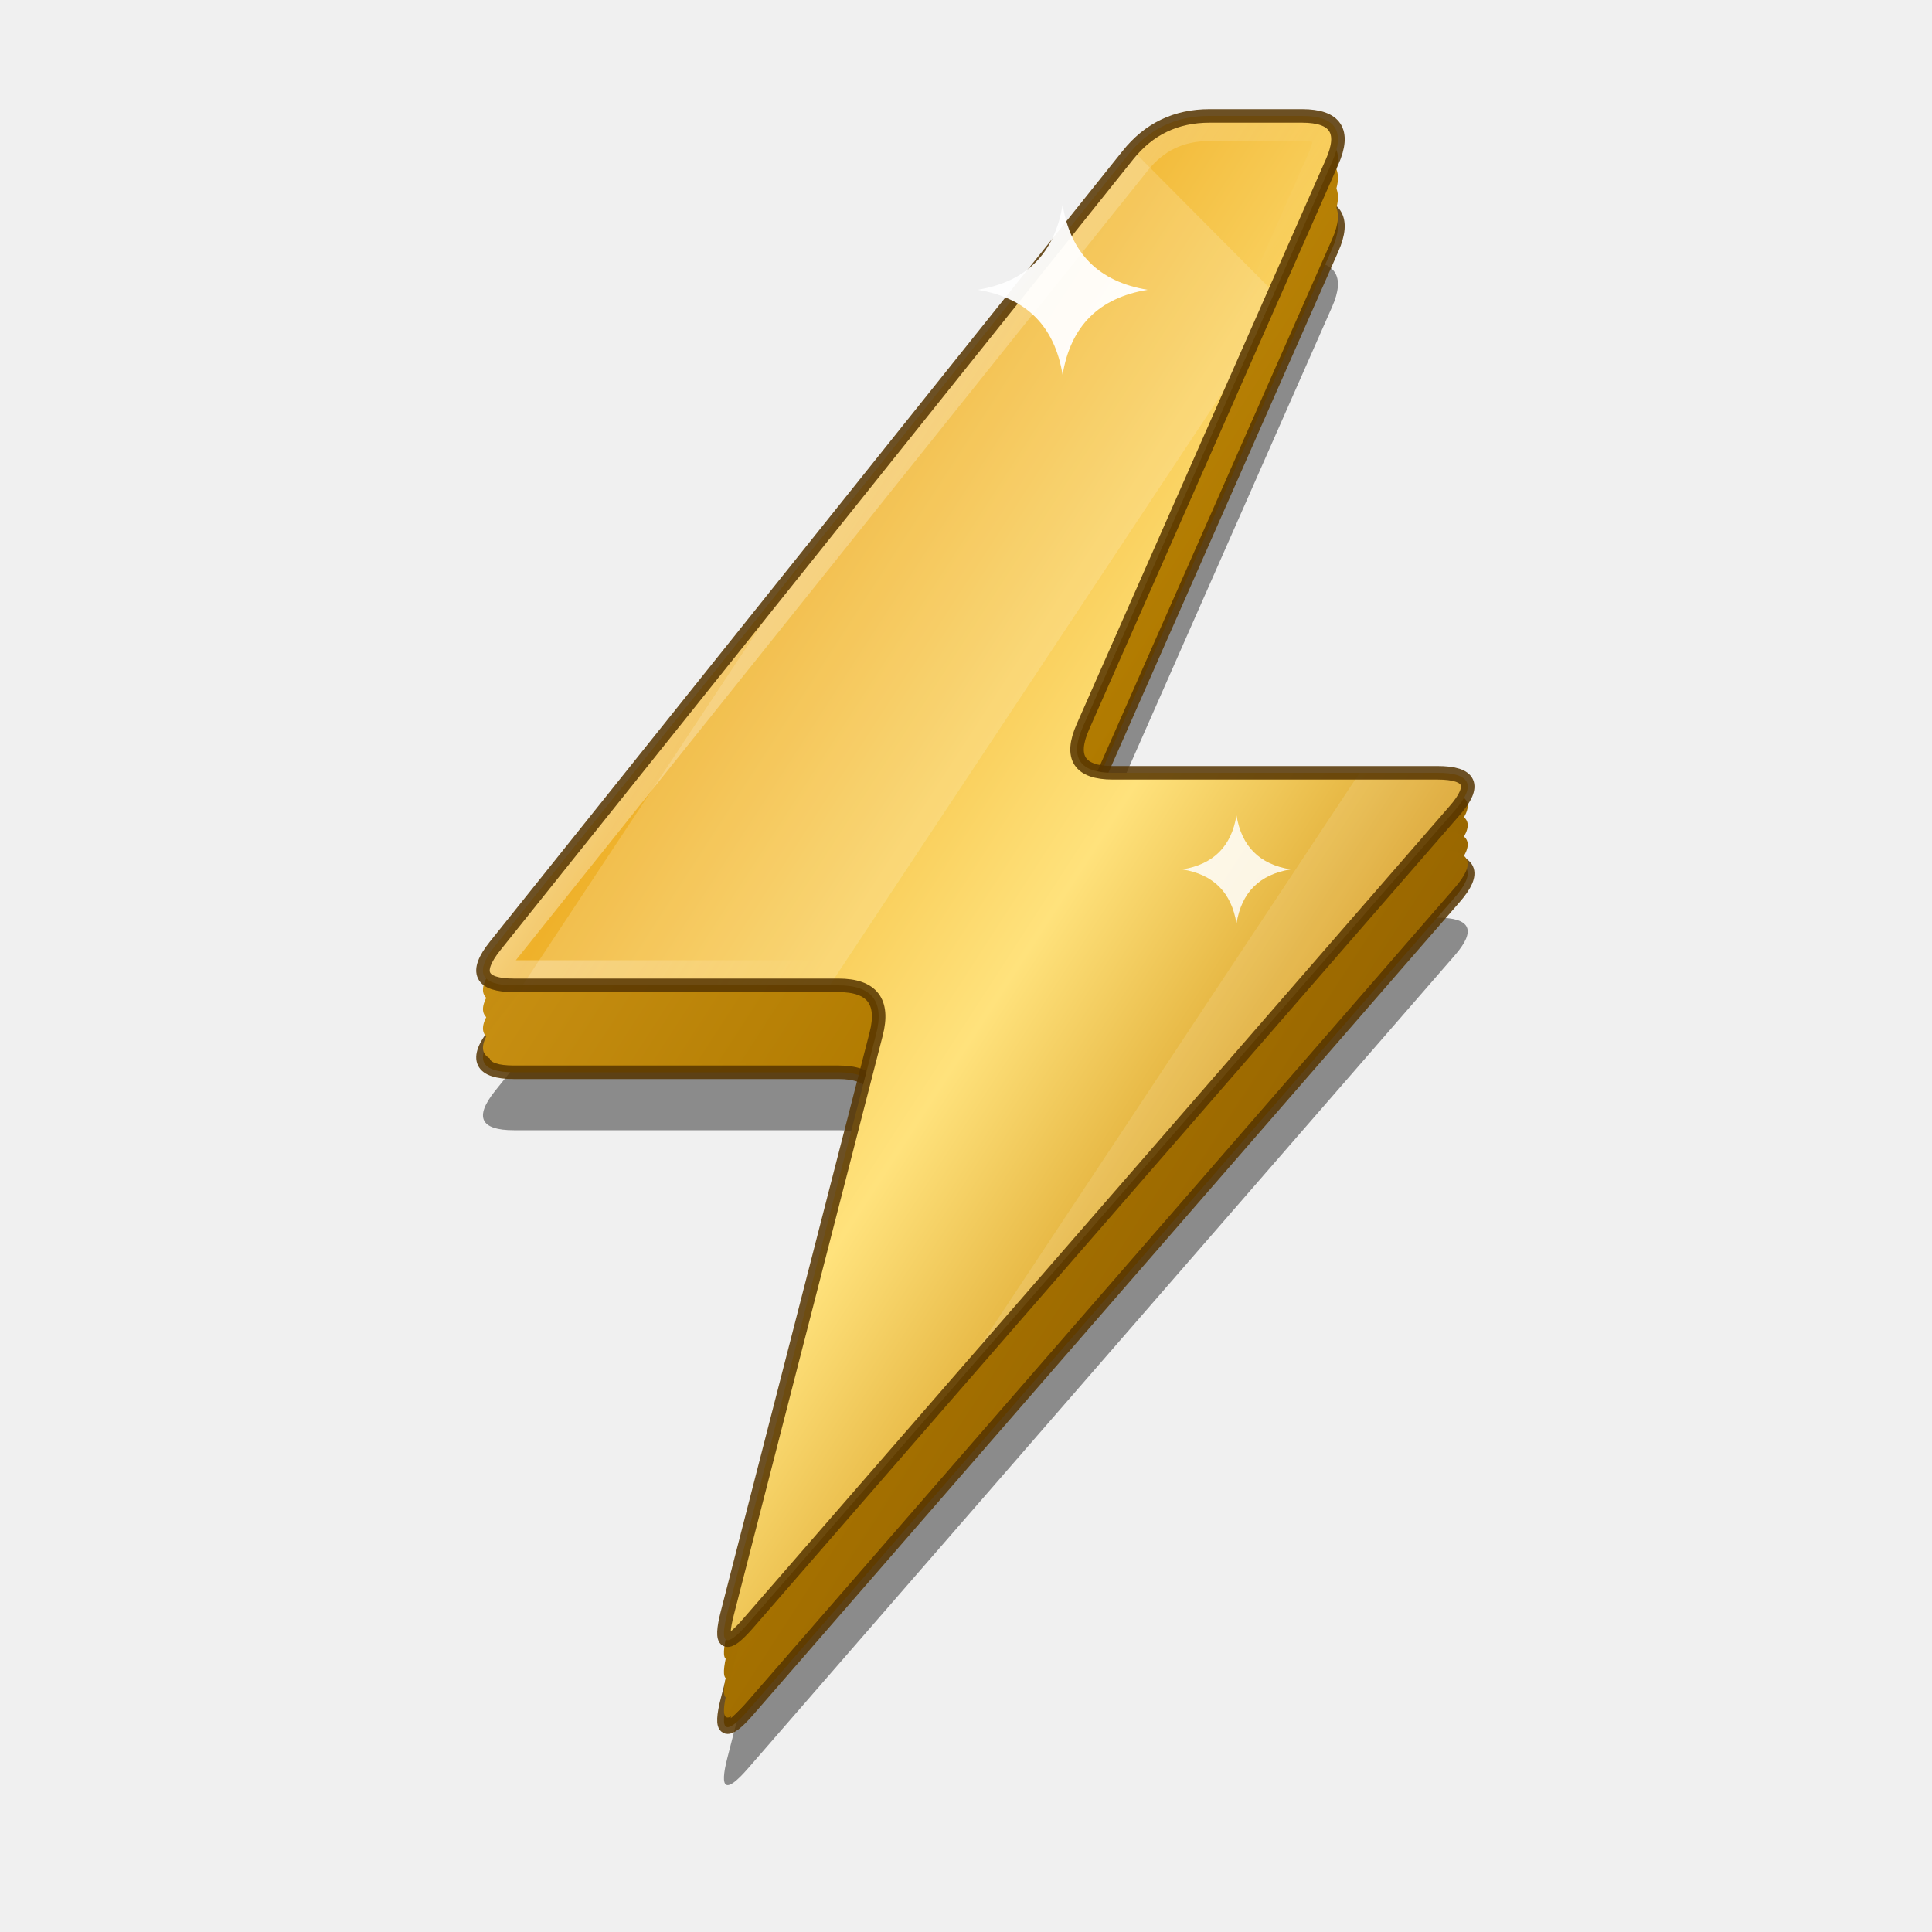
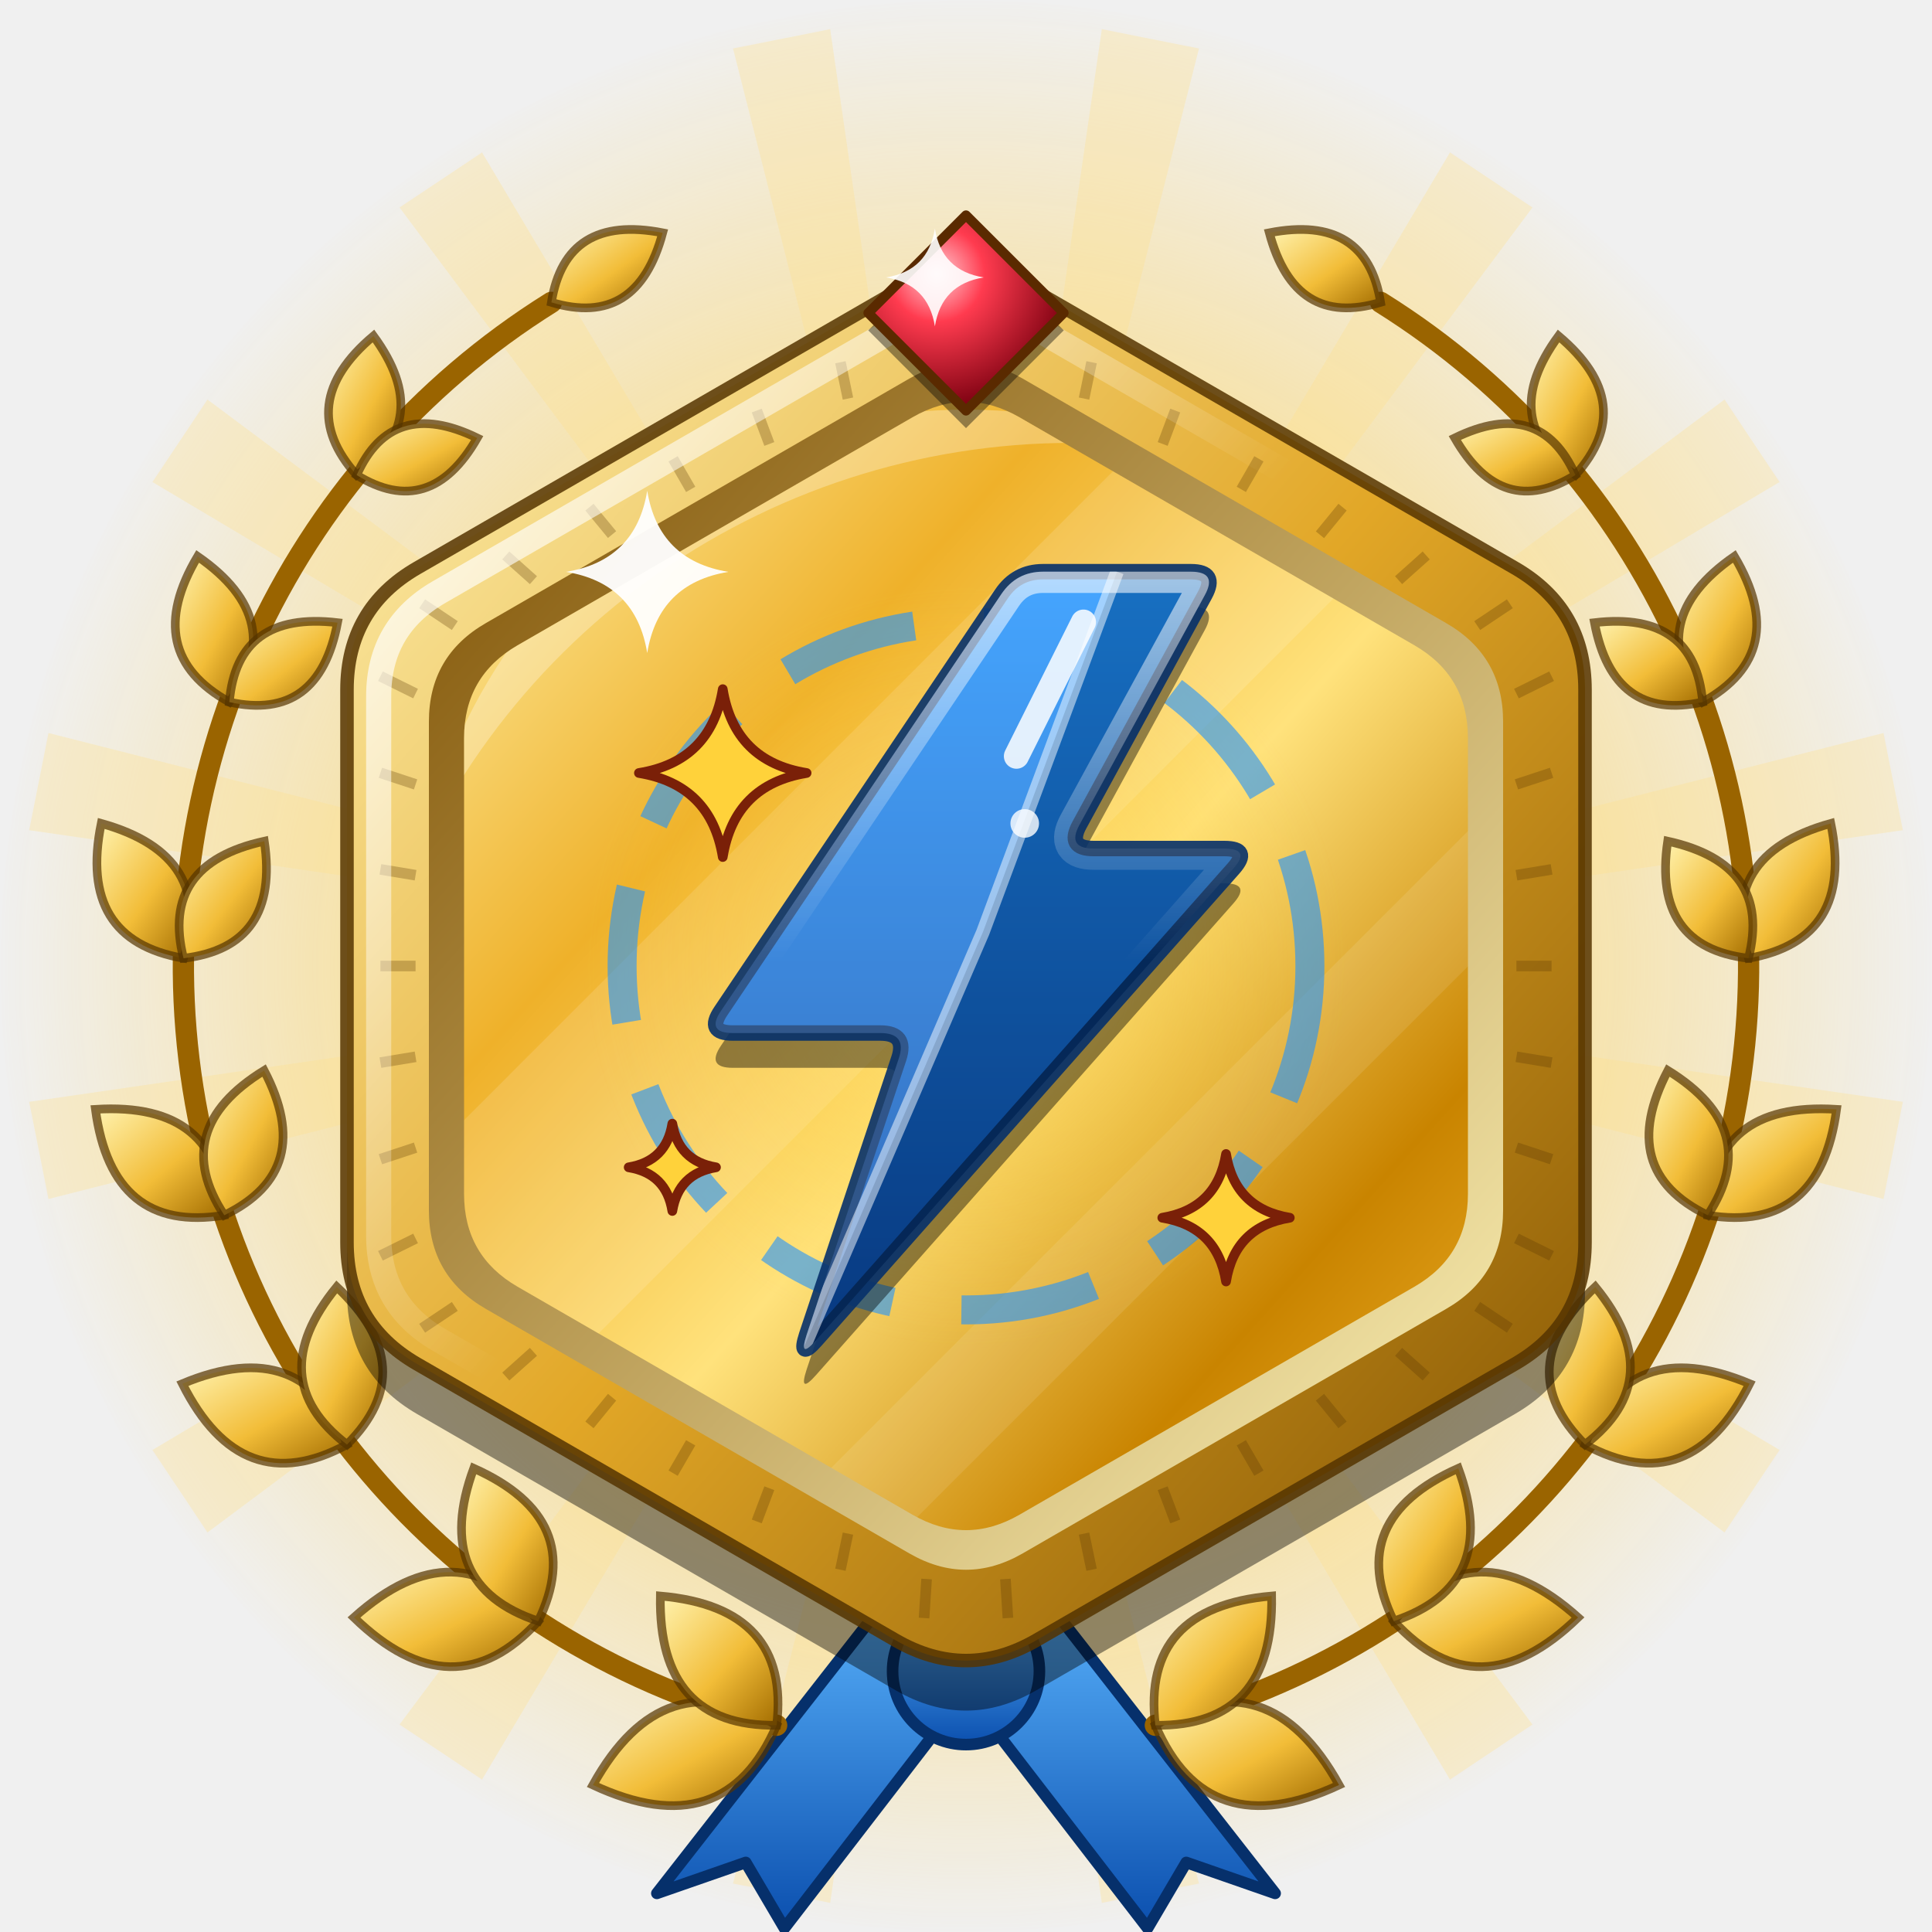
<svg xmlns="http://www.w3.org/2000/svg" width="120" height="120" viewBox="0 0 100 100">
  <defs>
-     <linearGradient id="m" x1="0" y1="0" x2="1" y2="1">
+     <linearGradient id="racha-oro-sym" x1="0" y1="0" x2="0" y2="1">
+       <stop offset="0" stop-color="#1f93ff" />
+       <stop offset="1" stop-color="#0a4aa8" />
+     </linearGradient>
+     <linearGradient id="racha-oro-symD" x1="0" y1="0" x2="0" y2="1">
+       <stop offset="0" stop-color="#0a4aa8" />
+       <stop offset="1" stop-color="#06306b" />
+     </linearGradient>
+     <linearGradient id="racha-oro-light" x1="0" y1="0" x2="0" y2="1">
+       <stop offset="0" stop-color="#fff8cf" />
+       <stop offset="1" stop-color="#ffc22e" />
+     </linearGradient>
+     <linearGradient id="racha-oro-symHl" x1="0" y1="0" x2="0" y2="1">
+       <stop offset="0" stop-color="#fff" stop-opacity="0.6" />
+       <stop offset="0.5" stop-color="#fff" stop-opacity="0" />
+       <stop offset="1" stop-color="#fff" stop-opacity="0" />
+     </linearGradient>
+     <linearGradient id="racha-oro-acc" x1="0" y1="0" x2="0" y2="1">
+       <stop offset="0" stop-color="#ff8a4a" />
+       <stop offset="1" stop-color="#d93a12" />
+     </linearGradient>
+     <linearGradient id="racha-oro-flame" x1="0" y1="0" x2="0" y2="1">
+       <stop offset="0" stop-color="#ffc23a" />
+       <stop offset="0.55" stop-color="#ff7a1a" />
+       <stop offset="1" stop-color="#d93a12" />
+     </linearGradient>
+     <linearGradient id="racha-oro-flameIn" x1="0" y1="0" x2="0" y2="1">
+       <stop offset="0" stop-color="#fffbe0" />
+       <stop offset="1" stop-color="#ffd23a" />
+     </linearGradient>
+     <radialGradient id="racha-oro-glow" cx="0.5" cy="0.5" r="0.5">
+       <stop offset="0.45" stop-color="#ffcf47" stop-opacity="0.6" />
+       <stop offset="1" stop-color="#ffcf47" stop-opacity="0" />
+     </radialGradient>
+     <linearGradient id="racha-oro-leaf" x1="0" y1="0" x2="1" y2="1">
+       <stop offset="0" stop-color="#fff3b0" />
+       <stop offset="0.55" stop-color="#f2bd38" />
+       <stop offset="1" stop-color="#a26c00" />
+     </linearGradient>
+     <linearGradient id="racha-oro-ribbon" x1="0" y1="0" x2="0" y2="1">
+       <stop offset="0" stop-color="#5cb6ff" />
+       <stop offset="1" stop-color="#0b4fae" />
+     </linearGradient>
+     <radialGradient id="racha-oro-gem" cx="0.35" cy="0.3" r="0.7">
+       <stop offset="0" stop-color="#ffd0d6" />
+       <stop offset="0.35" stop-color="#ff3b4f" />
+       <stop offset="1" stop-color="#7a0010" />
+     </radialGradient>
+     <linearGradient id="racha-oro-rim" x1="0" y1="0" x2="1" y2="1">
+       <stop offset="0" stop-color="#fff4b8" />
+       <stop offset="0.5" stop-color="#e2a727" />
+       <stop offset="1" stop-color="#7d4f00" />
+     </linearGradient>
+     <linearGradient id="racha-oro-rimIn" x1="0" y1="0" x2="1" y2="1">
+       <stop offset="0" stop-color="#7d4f00" />
+       <stop offset="1" stop-color="#fff4b8" />
+     </linearGradient>
+     <linearGradient id="racha-oro-hl" x1="0" y1="0" x2="1" y2="1">
+       <stop offset="0" stop-color="#fff" stop-opacity="0.95" />
+       <stop offset="0.45" stop-color="#fff" stop-opacity="0" />
+       <stop offset="1" stop-color="#fff" stop-opacity="0" />
+     </linearGradient>
+     <linearGradient id="racha-oro-face" x1="0" y1="0" x2="1" y2="1">
      <stop offset="0" stop-color="#fff4b0" />
      <stop offset="0.3" stop-color="#efb12a" />
      <stop offset="0.55" stop-color="#ffe27c" />
      <stop offset="0.8" stop-color="#c98400" />
      <stop offset="1" stop-color="#efb12a" />
    </linearGradient>
-     <linearGradient id="md" x1="0" y1="0" x2="1" y2="1">
-       <stop offset="0" stop-color="#e2a727" />
-       <stop offset="0.5" stop-color="#b07a00" />
-       <stop offset="1" stop-color="#7d4f00" />
-     </linearGradient>
-     <linearGradient id="ml" x1="0" y1="0" x2="1" y2="1">
-       <stop offset="0" stop-color="#fffbe0" />
-       <stop offset="0.5" stop-color="#ffe27c" />
-       <stop offset="1" stop-color="#efb12a" />
-     </linearGradient>
-     <linearGradient id="hl" x1="0" y1="0" x2="1" y2="1">
-       <stop offset="0" stop-color="#fff" stop-opacity="0.95" />
-       <stop offset="0.45" stop-color="#fff" stop-opacity="0" />
-       <stop offset="1" stop-color="#fff" stop-opacity="0" />
-     </linearGradient>
-     <clipPath id="c0">
-       <path d="M62.6,6Q60,6 58.38,8.03L25.62,48.97Q24,51 26.6,51L43.4,51Q46,51 45.35,53.52L37.65,83.48Q37,86 38.71,84.04L75.29,41.96Q77,40 74.4,40L57.6,40Q55,40 56.05,37.62L68.95,8.38Q70,6 67.4,6Z" />
+     <clipPath id="racha-oro-fc">
+       <path d="M47.23,21.6Q50,20 52.77,21.6L73.21,33.4Q75.98,35 75.98,38.2L75.98,61.8Q75.98,65 73.21,66.6L52.77,78.4Q50,80 47.23,78.4L26.79,66.6Q24.02,65 24.02,61.8L24.02,38.2Q24.02,35 26.79,33.4Z" />
+     </clipPath>
+     <radialGradient id="racha-oro-boltGlow" cx="0.5" cy="0.5" r="0.5">
+       <stop offset="0" stop-color="#ffe27c" stop-opacity="0.55" />
+       <stop offset="0.6" stop-color="#ffd23a" stop-opacity="0.18" />
+       <stop offset="1" stop-color="#ffd23a" stop-opacity="0" />
+     </radialGradient>
+     <clipPath id="racha-oro-bolt">
+       <path d="M51.83,30.75Q52.61,29.59 53.99,29.59L61.64,29.59Q63.03,29.59 62.36,30.81L55.87,42.7Q55.21,43.92 56.6,43.92L63.37,43.92Q64.76,43.92 63.84,44.96L42.24,69.37Q41.32,70.41 41.75,69.09L46.52,54.79Q46.96,53.47 45.57,53.47L37.93,53.47Q36.54,53.47 37.32,52.32Z" />
    </clipPath>
  </defs>
-   <path d="M62.6,13.5Q60,13.5 58.38,15.53L25.62,56.47Q24,58.5 26.6,58.5L43.4,58.5Q46,58.5 45.35,61.02L37.65,90.98Q37,93.5 38.71,91.54L75.29,49.46Q77,47.5 74.4,47.5L57.6,47.5Q55,47.5 56.05,45.12L68.95,15.88Q70,13.5 67.4,13.5Z" fill="#000" opacity="0.42" />
-   <path d="M62.6,10.5Q60,10.5 58.38,12.53L25.62,53.47Q24,55.5 26.6,55.5L43.4,55.5Q46,55.5 45.35,58.02L37.65,87.98Q37,90.5 38.71,88.54L75.29,46.46Q77,44.5 74.4,44.5L57.6,44.5Q55,44.5 56.05,42.12L68.95,12.88Q70,10.5 67.4,10.5Z" fill="url(#md)" stroke="#553400" stroke-width="0.7" stroke-opacity="0.85" stroke-linejoin="round" />
-   <path d="M62.6,7Q60,7 58.38,9.03L25.62,49.97Q24,52 26.6,52L43.4,52Q46,52 45.35,54.52L37.65,84.48Q37,87 38.71,85.04L75.29,42.96Q77,41 74.4,41L57.6,41Q55,41 56.05,38.62L68.95,9.38Q70,7 67.4,7Z" fill="url(#md)" />
-   <path d="M62.6,8Q60,8 58.38,10.03L25.62,50.97Q24,53 26.6,53L43.4,53Q46,53 45.35,55.52L37.65,85.48Q37,88 38.71,86.04L75.29,43.96Q77,42 74.4,42L57.6,42Q55,42 56.05,39.62L68.95,10.38Q70,8 67.4,8Z" fill="url(#md)" />
-   <path d="M62.6,9Q60,9 58.38,11.03L25.62,51.97Q24,54 26.6,54L43.4,54Q46,54 45.35,56.52L37.65,86.48Q37,89 38.71,87.04L75.29,44.96Q77,43 74.4,43L57.6,43Q55,43 56.05,40.62L68.95,11.38Q70,9 67.4,9Z" fill="url(#md)" />
-   <path d="M62.6,10Q60,10 58.38,12.03L25.62,52.97Q24,55 26.6,55L43.4,55Q46,55 45.35,57.52L37.65,87.48Q37,90 38.71,88.04L75.29,45.96Q77,44 74.4,44L57.6,44Q55,44 56.05,41.62L68.95,12.38Q70,10 67.4,10Z" fill="url(#md)" />
-   <path d="M62.6,6Q60,6 58.38,8.03L25.62,48.97Q24,51 26.6,51L43.4,51Q46,51 45.35,53.52L37.65,83.48Q37,86 38.71,84.04L75.29,41.96Q77,40 74.4,40L57.6,40Q55,40 56.05,37.62L68.95,8.38Q70,6 67.4,6Z" fill="url(#m)" />
-   <g clip-path="url(#c0)">
-     <polygon points="24,55.6 56.86,6 66.4,15.6 30.36,70" fill="#fff" opacity="0.16" />
-     <polygon points="39.9,86 77,30 77,39.6 46.26,86" fill="#fff" opacity="0.12" />
-     <path d="M62.6,6Q60,6 58.38,8.03L25.62,48.97Q24,51 26.6,51L43.4,51Q46,51 45.35,53.52L37.65,83.48Q37,86 38.71,84.04L75.29,41.96Q77,40 74.4,40L57.6,40Q55,40 56.05,37.62L68.95,8.38Q70,6 67.4,6Z" fill="none" stroke="url(#hl)" stroke-width="2.6" />
+   <circle cx="50" cy="50" r="50" fill="url(#racha-oro-glow)" />
+   <polygon points="50,50 98.49,57.03 97.49,62.06" fill="#ffe08a" opacity="0.32" />
+   <polygon points="50,50 92.11,75.05 89.26,79.32" fill="#ffe08a" opacity="0.32" />
+   <polygon points="50,50 79.32,89.26 75.05,92.11" fill="#ffe08a" opacity="0.32" />
+   <polygon points="50,50 62.06,97.49 57.03,98.49" fill="#ffe08a" opacity="0.32" />
+   <polygon points="50,50 42.97,98.49 37.94,97.49" fill="#ffe08a" opacity="0.32" />
+   <polygon points="50,50 24.95,92.11 20.68,89.26" fill="#ffe08a" opacity="0.32" />
+   <polygon points="50,50 10.74,79.32 7.89,75.05" fill="#ffe08a" opacity="0.32" />
+   <polygon points="50,50 2.51,62.06 1.51,57.03" fill="#ffe08a" opacity="0.32" />
+   <polygon points="50,50 1.51,42.97 2.51,37.94" fill="#ffe08a" opacity="0.32" />
+   <polygon points="50,50 7.89,24.95 10.74,20.68" fill="#ffe08a" opacity="0.32" />
+   <polygon points="50,50 20.68,10.74 24.95,7.89" fill="#ffe08a" opacity="0.32" />
+   <polygon points="50,50 37.94,2.51 42.97,1.51" fill="#ffe08a" opacity="0.32" />
+   <polygon points="50,50 57.03,1.51 62.06,2.51" fill="#ffe08a" opacity="0.32" />
+   <polygon points="50,50 75.05,7.89 79.32,10.74" fill="#ffe08a" opacity="0.32" />
+   <polygon points="50,50 89.26,20.68 92.11,24.95" fill="#ffe08a" opacity="0.32" />
+   <polygon points="50,50 97.49,37.94 98.49,42.97" fill="#ffe08a" opacity="0.32" />
+   <polygon points="46.5,82 34,98 38.6,96.4 40.6,99.8 52,85" fill="url(#racha-oro-ribbon)" stroke="#06306b" stroke-width="0.6" stroke-linejoin="round" />
+   <polygon points="53.5,82 66,98 61.4,96.4 59.4,99.8 48,85" fill="url(#racha-oro-ribbon)" stroke="#06306b" stroke-width="0.6" stroke-linejoin="round" />
+   <path d="M40.2,89.3A40.5 40.5 0 0 1 28.54,15.65" fill="none" stroke="#9a6400" stroke-width="1.1" stroke-linecap="round" />
+   <path d="M40.2,89.3Q34.34,85.81 30.69,92.39Q37.51,95.57 40.2,89.3Z" fill="url(#racha-oro-leaf)" stroke="#553400" stroke-width="0.45" stroke-opacity="0.7" />
+   <path d="M40.2,89.3Q40.92,83.2 34.18,82.61Q34.06,89.38 40.2,89.3Z" fill="url(#racha-oro-leaf)" stroke="#553400" stroke-width="0.45" stroke-opacity="0.7" />
+   <path d="M27.86,83.91Q23.66,78.93 18.32,83.72Q23.47,88.72 27.86,83.91Z" fill="url(#racha-oro-leaf)" stroke="#553400" stroke-width="0.45" stroke-opacity="0.7" />
+   <path d="M27.86,83.91Q30.42,78.64 24.52,76Q22.3,82.06 27.86,83.91Z" fill="url(#racha-oro-leaf)" stroke="#553400" stroke-width="0.45" stroke-opacity="0.7" />
+   <path d="M17.96,74.77Q15.74,68.99 9.44,71.62Q12.51,77.73 17.96,74.77Z" fill="url(#racha-oro-leaf)" stroke="#553400" stroke-width="0.45" stroke-opacity="0.7" />
+   <path d="M17.96,74.77Q21.91,70.83 17.43,66.61Q13.54,71.37 17.96,74.77Z" fill="url(#racha-oro-leaf)" stroke="#553400" stroke-width="0.45" stroke-opacity="0.7" />
+   <path d="M11.61,62.9Q11.42,57.01 4.94,57.42Q5.8,63.85 11.61,62.9Z" fill="url(#racha-oro-leaf)" stroke="#553400" stroke-width="0.45" stroke-opacity="0.7" />
+   <path d="M11.61,62.9Q16.38,60.59 13.67,55.41Q8.7,58.47 11.61,62.9Z" fill="url(#racha-oro-leaf)" stroke="#553400" stroke-width="0.45" stroke-opacity="0.7" />
+   <path d="M9.5,49.6Q11.16,44.27 5.24,42.62Q4.01,48.64 9.5,49.6Z" fill="url(#racha-oro-leaf)" stroke="#553400" stroke-width="0.45" stroke-opacity="0.7" />
+   <path d="M9.5,49.6Q14.49,49.01 13.68,43.54Q8.27,44.73 9.5,49.6Z" fill="url(#racha-oro-leaf)" stroke="#553400" stroke-width="0.45" stroke-opacity="0.7" />
+   <path d="M11.87,36.34Q15,32.1 10.23,28.8Q7.27,33.79 11.87,36.34Z" fill="url(#racha-oro-leaf)" stroke="#553400" stroke-width="0.45" stroke-opacity="0.7" />
+   <path d="M11.87,36.34Q16.5,37.36 17.47,32.23Q12.28,31.62 11.87,36.34Z" fill="url(#racha-oro-leaf)" stroke="#553400" stroke-width="0.45" stroke-opacity="0.7" />
+   <path d="M18.46,24.59Q22.55,21.79 19.33,17.39Q15.16,20.9 18.46,24.59Z" fill="url(#racha-oro-leaf)" stroke="#553400" stroke-width="0.45" stroke-opacity="0.7" />
+   <path d="M18.46,24.59Q22.26,26.93 24.7,22.67Q20.28,20.52 18.46,24.59Z" fill="url(#racha-oro-leaf)" stroke="#553400" stroke-width="0.45" stroke-opacity="0.7" />
+   <path d="M28.54,15.65Q32.98,16.99 34.3,12.05Q29.28,11.07 28.54,15.65Z" fill="url(#racha-oro-leaf)" stroke="#553400" stroke-width="0.45" stroke-opacity="0.7" />
+   <path d="M59.8,89.3A40.5 40.5 0 0 0 71.46,15.65" fill="none" stroke="#9a6400" stroke-width="1.1" stroke-linecap="round" />
+   <path d="M59.8,89.3Q62.49,95.57 69.31,92.39Q65.66,85.81 59.8,89.3Z" fill="url(#racha-oro-leaf)" stroke="#553400" stroke-width="0.45" stroke-opacity="0.7" />
+   <path d="M59.8,89.3Q65.94,89.38 65.82,82.61Q59.08,83.2 59.8,89.3Z" fill="url(#racha-oro-leaf)" stroke="#553400" stroke-width="0.45" stroke-opacity="0.7" />
+   <path d="M72.14,83.91Q76.53,88.72 81.68,83.72Q76.34,78.93 72.14,83.91Z" fill="url(#racha-oro-leaf)" stroke="#553400" stroke-width="0.45" stroke-opacity="0.7" />
+   <path d="M72.14,83.91Q77.7,82.06 75.48,76Q69.58,78.64 72.14,83.91Z" fill="url(#racha-oro-leaf)" stroke="#553400" stroke-width="0.45" stroke-opacity="0.7" />
+   <path d="M82.04,74.77Q87.49,77.73 90.56,71.62Q84.26,68.99 82.04,74.77Z" fill="url(#racha-oro-leaf)" stroke="#553400" stroke-width="0.45" stroke-opacity="0.7" />
+   <path d="M82.04,74.77Q86.46,71.37 82.57,66.61Q78.09,70.83 82.04,74.77Z" fill="url(#racha-oro-leaf)" stroke="#553400" stroke-width="0.45" stroke-opacity="0.7" />
+   <path d="M88.39,62.9Q94.2,63.85 95.06,57.42Q88.58,57.01 88.39,62.9Z" fill="url(#racha-oro-leaf)" stroke="#553400" stroke-width="0.45" stroke-opacity="0.7" />
+   <path d="M88.39,62.9Q91.3,58.47 86.33,55.41Q83.62,60.59 88.39,62.9Z" fill="url(#racha-oro-leaf)" stroke="#553400" stroke-width="0.45" stroke-opacity="0.7" />
+   <path d="M90.5,49.6Q95.99,48.64 94.76,42.62Q88.84,44.27 90.5,49.6Z" fill="url(#racha-oro-leaf)" stroke="#553400" stroke-width="0.45" stroke-opacity="0.7" />
+   <path d="M90.5,49.6Q91.73,44.73 86.32,43.54Q85.51,49.01 90.5,49.6Z" fill="url(#racha-oro-leaf)" stroke="#553400" stroke-width="0.45" stroke-opacity="0.7" />
+   <path d="M88.13,36.34Q92.73,33.79 89.77,28.8Q85,32.1 88.13,36.34Z" fill="url(#racha-oro-leaf)" stroke="#553400" stroke-width="0.45" stroke-opacity="0.7" />
+   <path d="M88.13,36.34Q87.72,31.62 82.53,32.23Q83.5,37.36 88.13,36.34Z" fill="url(#racha-oro-leaf)" stroke="#553400" stroke-width="0.45" stroke-opacity="0.7" />
+   <path d="M81.54,24.59Q84.84,20.9 80.67,17.39Q77.45,21.79 81.54,24.59Z" fill="url(#racha-oro-leaf)" stroke="#553400" stroke-width="0.45" stroke-opacity="0.7" />
+   <path d="M81.54,24.59Q79.72,20.52 75.3,22.67Q77.74,26.93 81.54,24.59Z" fill="url(#racha-oro-leaf)" stroke="#553400" stroke-width="0.45" stroke-opacity="0.7" />
+   <path d="M71.46,15.65Q70.72,11.07 65.7,12.05Q67.02,16.99 71.46,15.65Z" fill="url(#racha-oro-leaf)" stroke="#553400" stroke-width="0.45" stroke-opacity="0.7" />
+   <circle cx="50" cy="86.5" r="3.8" fill="url(#racha-oro-ribbon)" stroke="#06306b" stroke-width="0.6" />
+   <path d="M46.36,17.69Q50,15.59 53.64,17.69L78.41,31.99Q82.04,34.09 82.04,38.29L82.04,66.89Q82.04,71.09 78.41,73.19L53.64,87.49Q50,89.59 46.36,87.49L21.59,73.19Q17.96,71.09 17.96,66.89L17.96,38.29Q17.96,34.09 21.59,31.99Z" fill="#000" opacity="0.42" stroke-linejoin="round" />
+   <path d="M46.36,15.1Q50,13 53.64,15.1L78.41,29.4Q82.04,31.5 82.04,35.7L82.04,64.3Q82.04,68.5 78.41,70.6L53.64,84.9Q50,87 46.36,84.9L21.59,70.6Q17.96,68.5 17.96,64.3L17.96,35.7Q17.96,31.5 21.59,29.4Z" fill="url(#racha-oro-rim)" stroke="#553400" stroke-width="0.7" stroke-opacity="0.85" stroke-linejoin="round" />
+   <line x1="52.04" y1="18.28" x2="52.17" y2="16.25" stroke="#553400" stroke-width="0.55" opacity="0.28" />
+   <line x1="56.11" y1="20.63" x2="56.5" y2="18.75" stroke="#553400" stroke-width="0.55" opacity="0.28" />
+   <line x1="60.18" y1="22.98" x2="60.83" y2="21.25" stroke="#553400" stroke-width="0.55" opacity="0.28" />
+   <line x1="64.25" y1="25.33" x2="65.16" y2="23.75" stroke="#553400" stroke-width="0.55" opacity="0.28" />
+   <line x1="68.32" y1="27.68" x2="69.49" y2="26.25" stroke="#553400" stroke-width="0.55" opacity="0.28" />
+   <line x1="72.39" y1="30.03" x2="73.82" y2="28.75" stroke="#553400" stroke-width="0.55" opacity="0.28" />
+   <line x1="76.46" y1="32.38" x2="78.15" y2="31.25" stroke="#553400" stroke-width="0.55" opacity="0.28" />
+   <line x1="78.49" y1="35.9" x2="80.31" y2="35" stroke="#553400" stroke-width="0.55" opacity="0.28" />
+   <line x1="78.49" y1="40.6" x2="80.31" y2="40" stroke="#553400" stroke-width="0.55" opacity="0.28" />
+   <line x1="78.49" y1="45.3" x2="80.31" y2="45" stroke="#553400" stroke-width="0.55" opacity="0.28" />
+   <line x1="78.49" y1="50" x2="80.31" y2="50" stroke="#553400" stroke-width="0.55" opacity="0.28" />
+   <line x1="78.49" y1="54.7" x2="80.31" y2="55" stroke="#553400" stroke-width="0.55" opacity="0.28" />
+   <line x1="78.49" y1="59.4" x2="80.31" y2="60" stroke="#553400" stroke-width="0.55" opacity="0.28" />
+   <line x1="78.49" y1="64.1" x2="80.31" y2="65" stroke="#553400" stroke-width="0.55" opacity="0.28" />
+   <line x1="76.46" y1="67.62" x2="78.15" y2="68.75" stroke="#553400" stroke-width="0.55" opacity="0.28" />
+   <line x1="72.39" y1="69.97" x2="73.82" y2="71.25" stroke="#553400" stroke-width="0.55" opacity="0.28" />
+   <line x1="68.32" y1="72.32" x2="69.49" y2="73.75" stroke="#553400" stroke-width="0.55" opacity="0.28" />
+   <line x1="64.25" y1="74.68" x2="65.16" y2="76.25" stroke="#553400" stroke-width="0.55" opacity="0.28" />
+   <line x1="60.18" y1="77.03" x2="60.83" y2="78.75" stroke="#553400" stroke-width="0.55" opacity="0.28" />
+   <line x1="56.11" y1="79.38" x2="56.5" y2="81.25" stroke="#553400" stroke-width="0.55" opacity="0.28" />
+   <line x1="52.04" y1="81.73" x2="52.17" y2="83.75" stroke="#553400" stroke-width="0.55" opacity="0.28" />
+   <line x1="47.96" y1="81.73" x2="47.83" y2="83.75" stroke="#553400" stroke-width="0.55" opacity="0.28" />
+   <line x1="43.89" y1="79.38" x2="43.5" y2="81.25" stroke="#553400" stroke-width="0.55" opacity="0.28" />
+   <line x1="39.82" y1="77.03" x2="39.17" y2="78.75" stroke="#553400" stroke-width="0.55" opacity="0.28" />
+   <line x1="35.75" y1="74.68" x2="34.84" y2="76.25" stroke="#553400" stroke-width="0.55" opacity="0.28" />
+   <line x1="31.68" y1="72.32" x2="30.51" y2="73.75" stroke="#553400" stroke-width="0.55" opacity="0.28" />
+   <line x1="27.61" y1="69.97" x2="26.18" y2="71.25" stroke="#553400" stroke-width="0.55" opacity="0.28" />
+   <line x1="23.54" y1="67.62" x2="21.85" y2="68.75" stroke="#553400" stroke-width="0.55" opacity="0.28" />
+   <line x1="21.51" y1="64.1" x2="19.69" y2="65" stroke="#553400" stroke-width="0.55" opacity="0.28" />
+   <line x1="21.51" y1="59.4" x2="19.69" y2="60" stroke="#553400" stroke-width="0.55" opacity="0.28" />
+   <line x1="21.51" y1="54.7" x2="19.69" y2="55" stroke="#553400" stroke-width="0.55" opacity="0.28" />
+   <line x1="21.51" y1="50" x2="19.69" y2="50" stroke="#553400" stroke-width="0.55" opacity="0.28" />
+   <line x1="21.51" y1="45.3" x2="19.69" y2="45" stroke="#553400" stroke-width="0.55" opacity="0.28" />
+   <line x1="21.51" y1="40.6" x2="19.69" y2="40" stroke="#553400" stroke-width="0.55" opacity="0.28" />
+   <line x1="21.51" y1="35.9" x2="19.69" y2="35" stroke="#553400" stroke-width="0.55" opacity="0.28" />
+   <line x1="23.54" y1="32.38" x2="21.85" y2="31.25" stroke="#553400" stroke-width="0.55" opacity="0.28" />
+   <line x1="27.61" y1="30.03" x2="26.18" y2="28.75" stroke="#553400" stroke-width="0.55" opacity="0.28" />
+   <line x1="31.68" y1="27.67" x2="30.51" y2="26.25" stroke="#553400" stroke-width="0.55" opacity="0.28" />
+   <line x1="35.75" y1="25.33" x2="34.84" y2="23.75" stroke="#553400" stroke-width="0.55" opacity="0.28" />
+   <line x1="39.82" y1="22.98" x2="39.17" y2="21.25" stroke="#553400" stroke-width="0.55" opacity="0.28" />
+   <line x1="43.89" y1="20.63" x2="43.5" y2="18.75" stroke="#553400" stroke-width="0.55" opacity="0.28" />
+   <line x1="47.96" y1="18.27" x2="47.83" y2="16.25" stroke="#553400" stroke-width="0.55" opacity="0.28" />
+   <path d="M46.88,16.7Q50,14.9 53.12,16.7L77.28,30.65Q80.4,32.45 80.4,36.05L80.4,63.95Q80.4,67.55 77.28,69.35L53.12,83.3Q50,85.1 46.88,83.3L22.72,69.35Q19.6,67.55 19.6,63.95L19.6,36.05Q19.6,32.45 22.72,30.65Z" fill="none" stroke="url(#racha-oro-hl)" stroke-width="1.3" />
+   <path d="M47.06,19.6Q50,17.9 52.94,19.6L74.85,32.25Q77.8,33.95 77.8,37.35L77.8,62.65Q77.8,66.05 74.85,67.75L52.94,80.4Q50,82.1 47.06,80.4L25.15,67.75Q22.2,66.05 22.2,62.65L22.2,37.35Q22.2,33.95 25.15,32.25Z" fill="url(#racha-oro-rimIn)" />
+   <path d="M47.23,21.6Q50,20 52.77,21.6L73.21,33.4Q75.98,35 75.98,38.2L75.98,61.8Q75.98,65 73.21,66.6L52.77,78.4Q50,80 47.23,78.4L26.79,66.6Q24.02,65 24.02,61.8L24.02,38.2Q24.02,35 26.79,33.4Z" fill="url(#racha-oro-face)" />
+   <g clip-path="url(#racha-oro-fc)">
+     <polygon points="18,64 64,18 74,26 26,74" fill="#fff" opacity="0.13" />
+     <polygon points="33,86 86,33 89,37 37,89" fill="#fff" opacity="0.1" />
+     <path d="M21.83,44.01A28.8 28.8 0 0 1 60.79,23.3A37.44 37.44 0 0 0 21.83,44.01Z" fill="#fff" opacity="0.28" />
  </g>
-   <path d="M62.6,6Q60,6 58.38,8.03L25.62,48.97Q24,51 26.6,51L43.4,51Q46,51 45.35,53.52L37.65,83.48Q37,86 38.71,84.04L75.29,41.96Q77,40 74.4,40L57.6,40Q55,40 56.05,37.62L68.95,8.38Q70,6 67.4,6Z" fill="none" stroke="#553400" stroke-width="0.7" stroke-opacity="0.85" stroke-linejoin="round" />
-   <path d="M55,10.6Q55.62,14.38 59.4,15Q55.62,15.62 55,19.4Q54.38,15.62 50.6,15Q54.38,14.38 55,10.6Z" fill="#fff" opacity="0.95" />
-   <path d="M64,42.2Q64.39,44.61 66.8,45Q64.39,45.39 64,47.8Q63.61,45.39 61.2,45Q63.61,44.61 64,42.2Z" fill="#fff" opacity="0.85" />
+   <circle cx="50" cy="50" r="19.97" fill="url(#racha-oro-boltGlow)" />
+   <circle cx="50" cy="50" r="17.8" fill="none" stroke="#1f93ff" stroke-width="1.5" stroke-dasharray="7 3.6" opacity="0.6" />
+   <path d="M51.83,32.55Q52.61,31.39 53.99,31.39L61.64,31.39Q63.03,31.39 62.36,32.61L55.87,44.5Q55.21,45.72 56.6,45.72L63.37,45.72Q64.76,45.72 63.84,46.76L42.24,71.17Q41.32,72.21 41.75,70.89L46.52,56.59Q46.96,55.27 45.57,55.27L37.93,55.27Q36.54,55.27 37.32,54.12Z" fill="#000" opacity="0.42" stroke-linejoin="round" />
+   <path d="M51.83,30.75Q52.61,29.59 53.99,29.59L61.64,29.59Q63.03,29.59 62.36,30.81L55.87,42.7Q55.21,43.92 56.6,43.92L63.37,43.92Q64.76,43.92 63.84,44.96L42.24,69.37Q41.32,70.41 41.75,69.09L46.52,54.79Q46.96,53.47 45.57,53.47L37.93,53.47Q36.54,53.47 37.32,52.32Z" fill="url(#racha-oro-sym)" stroke="#06306b" stroke-width="0.8" stroke-opacity="0.9" stroke-linejoin="round" />
+   <g clip-path="url(#racha-oro-bolt)">
+     <path d="M23.95,23.95L57.82,23.95L57.82,29.59L50.87,48.26L41.32,70.41L39.58,78.22L23.95,78.22Z" fill="#fff" opacity="0.17" />
+     <path d="M57.82,23.95L76.05,23.95L76.05,78.22L39.58,78.22L41.32,70.41L50.87,48.26L57.82,29.59Z" fill="#000" opacity="0.24" />
+     <path d="M57.82,29.59L50.87,48.26L41.32,70.41" fill="none" stroke="#fff" stroke-width="0.7" opacity="0.5" stroke-linejoin="round" />
+     <path d="M51.83,30.75Q52.61,29.59 53.99,29.59L61.64,29.59Q63.03,29.59 62.36,30.81L55.87,42.7Q55.21,43.92 56.6,43.92L63.37,43.92Q64.76,43.92 63.84,44.96L42.24,69.37Q41.32,70.41 41.75,69.09L46.52,54.79Q46.96,53.47 45.57,53.47L37.93,53.47Q36.54,53.47 37.32,52.32Z" fill="none" stroke="url(#racha-oro-symHl)" stroke-width="2.2" />
+   </g>
+   <path d="M56.08,32.2L52.61,39.14" fill="none" stroke="#fff" stroke-width="1.3" stroke-linecap="round" opacity="0.85" />
+   <circle cx="53.04" cy="42.62" r="0.74" fill="#fff" opacity="0.8" />
+   <path d="M37.41,35.67Q38.02,39.41 41.75,40.01Q38.02,40.62 37.41,44.36Q36.8,40.62 33.07,40.01Q36.8,39.41 37.41,35.67Z" fill="#ffd23a" stroke="#7a2008" stroke-width="0.5" stroke-linejoin="round" />
+   <path d="M63.46,59.73Q63.92,62.56 66.76,63.03Q63.92,63.49 63.46,66.33Q63,63.49 60.16,63.03Q63,62.56 63.46,59.73Z" fill="#ffd23a" stroke="#7a2008" stroke-width="0.5" stroke-linejoin="round" />
+   <path d="M34.8,58.16Q35.12,60.1 37.06,60.42Q35.12,60.74 34.8,62.68Q34.49,60.74 32.54,60.42Q34.49,60.1 34.8,58.16Z" fill="#ffd23a" stroke="#7a2008" stroke-width="0.5" stroke-linejoin="round" />
+   <polygon points="50,12.04 55.06,17.1 50,22.16 44.94,17.1" fill="#000" opacity="0.4" />
+   <polygon points="50,11.14 55.06,16.2 50,21.26 44.94,16.2" fill="url(#racha-oro-gem)" stroke="#5a2a00" stroke-width="0.5" stroke-linejoin="round" />
+   <path d="M48.39,11.83Q48.74,14.01 50.92,14.36Q48.74,14.71 48.39,16.89Q48.04,14.71 45.86,14.36Q48.04,14.01 48.39,11.83Z" fill="#fff" opacity="0.9" />
+   <path d="M33.5,25.4Q34.09,29.01 37.7,29.6Q34.09,30.19 33.5,33.8Q32.91,30.19 29.3,29.6Q32.91,29.01 33.5,25.4Z" fill="#fff" opacity="0.95" />
</svg>
